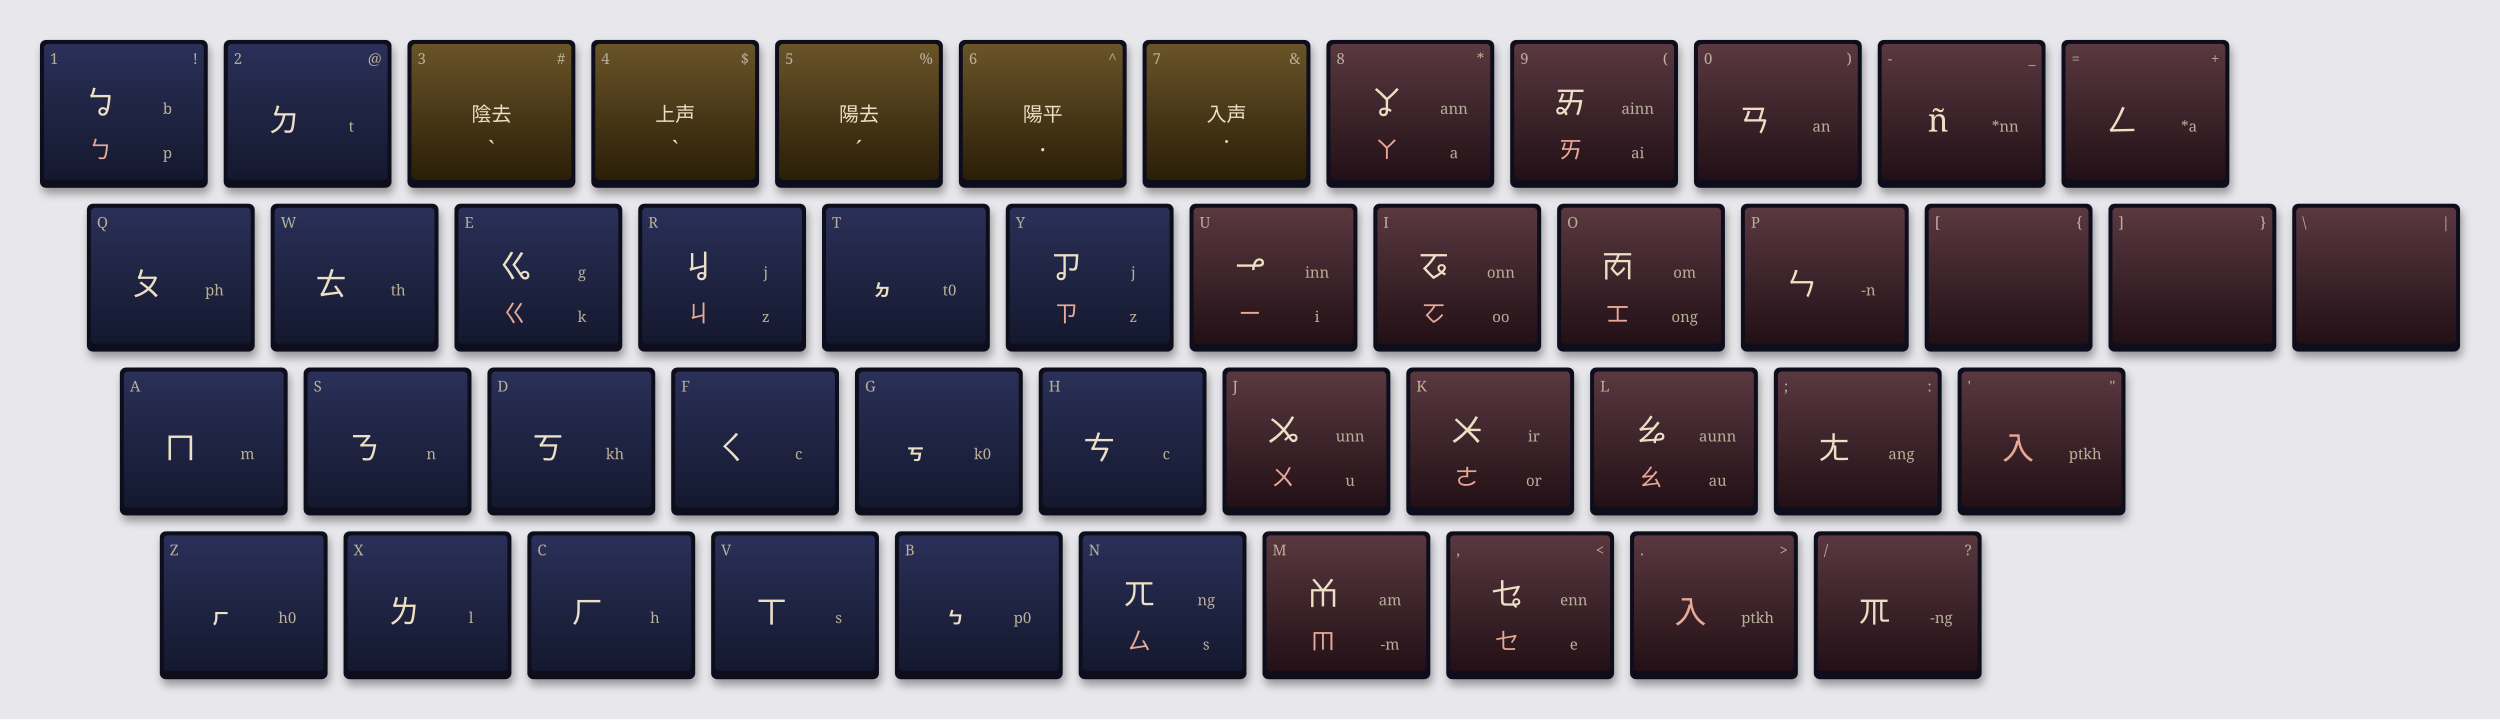
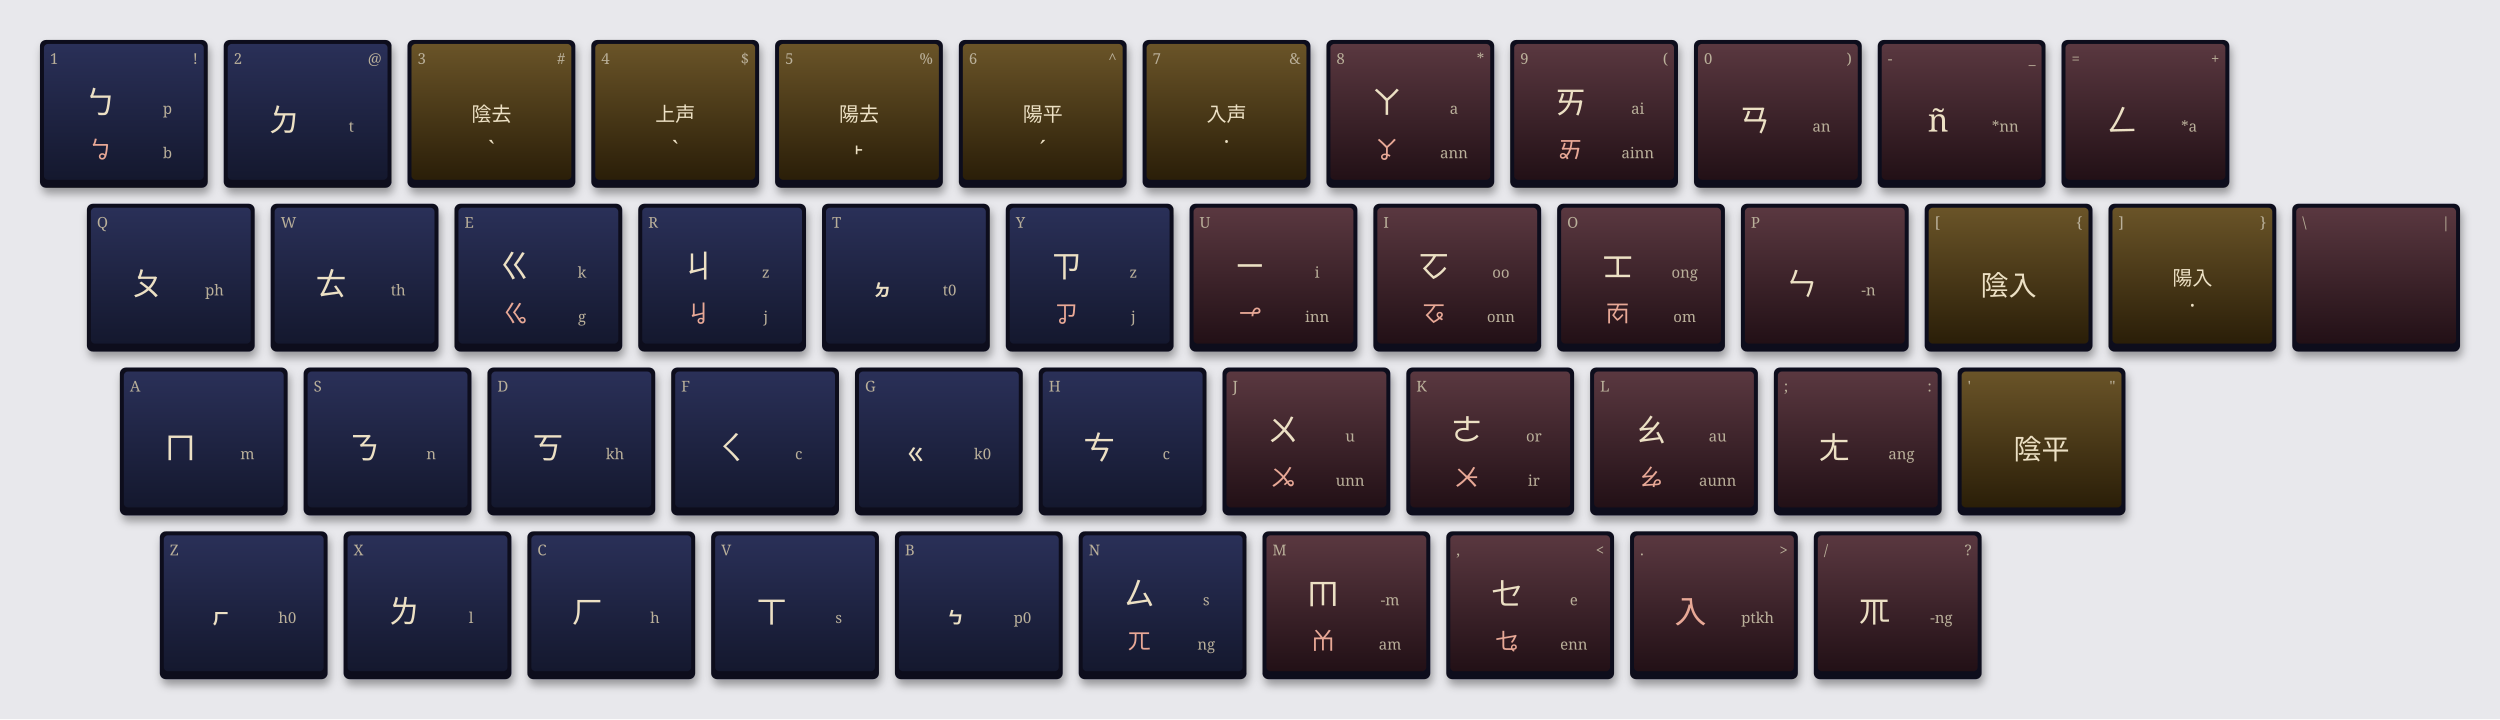
<svg xmlns="http://www.w3.org/2000/svg" width="2503" height="720" viewBox="0 0 2503 720">
  <defs>
    <filter id="keyShadow" x="-20%" y="-20%" width="140%" height="160%">
      <feDropShadow dx="2" dy="6" stdDeviation="4" flood-color="#000" flood-opacity="0.35" />
    </filter>
    <linearGradient id="g-blue" x1="0" y1="0" x2="0" y2="1">
      <stop offset="0%" stop-color="#2a3058" />
      <stop offset="100%" stop-color="#14182e" />
    </linearGradient>
    <linearGradient id="g-yellow" x1="0" y1="0" x2="0" y2="1">
      <stop offset="0%" stop-color="#6a5428" />
      <stop offset="100%" stop-color="#2a1e08" />
    </linearGradient>
    <linearGradient id="g-peach" x1="0" y1="0" x2="0" y2="1">
      <stop offset="0%" stop-color="#5a3840" />
      <stop offset="100%" stop-color="#221016" />
    </linearGradient>
  </defs>
  <style>text{font-family:"LXGW WenKai TC","霞鶩文楷 TC",serif}</style>
  <rect width="2503" height="720" fill="#e8e8ec" />
  <rect x="40" y="40" width="168" height="148" rx="6" fill="#0c0e1e" filter="url(#keyShadow)" />
  <rect x="44" y="44" width="160" height="136" rx="4" fill="url(#g-blue)" />
  <text x="50" y="64" font-size="15" fill="#bab09a">1</text>
  <text x="198" y="64" font-size="15" fill="#bab09a" text-anchor="end">!</text>
-   <text x="100.48" y="114.0" font-size="32" text-anchor="middle" fill="#ece0c4">ㆠ</text>
-   <text x="167.68" y="114.0" font-size="15" text-anchor="middle" fill="#bab09a">b</text>
-   <text x="100.48" y="158.4" font-size="24" text-anchor="middle" fill="#e8a896">ㄅ</text>
-   <text x="167.68" y="158.4" font-size="15" text-anchor="middle" fill="#bab09a">p</text>
+   <text x="100.48" y="114.0" font-size="32" text-anchor="middle" fill="#ece0c4">ㄅ</text>
+   <text x="167.68" y="114.0" font-size="15" text-anchor="middle" fill="#bab09a">p</text>
+   <text x="100.48" y="158.4" font-size="24" text-anchor="middle" fill="#e8a896">ㆠ</text>
+   <text x="167.68" y="158.4" font-size="15" text-anchor="middle" fill="#bab09a">b</text>
  <rect x="224" y="40" width="168" height="148" rx="6" fill="#0c0e1e" filter="url(#keyShadow)" />
  <rect x="228" y="44" width="160" height="136" rx="4" fill="url(#g-blue)" />
  <text x="234" y="64" font-size="15" fill="#bab09a">2</text>
  <text x="382" y="64" font-size="15" fill="#bab09a" text-anchor="end">@</text>
  <text x="284.48" y="131.76" font-size="32" text-anchor="middle" fill="#ece0c4">ㄉ</text>
  <text x="351.68" y="131.76" font-size="15" text-anchor="middle" fill="#bab09a">t</text>
  <rect x="408" y="40" width="168" height="148" rx="6" fill="#0c0e1e" filter="url(#keyShadow)" />
  <rect x="412" y="44" width="160" height="136" rx="4" fill="url(#g-yellow)" />
  <text x="418" y="64" font-size="15" fill="#bab09a">3</text>
  <text x="566" y="64" font-size="15" fill="#bab09a" text-anchor="end">#</text>
  <text x="492.0" y="121.4" font-size="20" text-anchor="middle" fill="#ece0c4">陰去</text>
  <text x="492.0" y="158.4" font-size="24" text-anchor="middle" fill="#ece0c4">`</text>
  <rect x="592" y="40" width="168" height="148" rx="6" fill="#0c0e1e" filter="url(#keyShadow)" />
  <rect x="596" y="44" width="160" height="136" rx="4" fill="url(#g-yellow)" />
  <text x="602" y="64" font-size="15" fill="#bab09a">4</text>
  <text x="750" y="64" font-size="15" fill="#bab09a" text-anchor="end">$</text>
  <text x="676.0" y="121.4" font-size="20" text-anchor="middle" fill="#ece0c4">上声</text>
  <text x="676.0" y="158.4" font-size="24" text-anchor="middle" fill="#ece0c4">ˋ</text>
  <rect x="776" y="40" width="168" height="148" rx="6" fill="#0c0e1e" filter="url(#keyShadow)" />
  <rect x="780" y="44" width="160" height="136" rx="4" fill="url(#g-yellow)" />
  <text x="786" y="64" font-size="15" fill="#bab09a">5</text>
  <text x="934" y="64" font-size="15" fill="#bab09a" text-anchor="end">%</text>
  <text x="860.0" y="121.4" font-size="20" text-anchor="middle" fill="#ece0c4">陽去</text>
-   <text x="860.0" y="158.4" font-size="24" text-anchor="middle" fill="#ece0c4">´</text>
+   <text x="860.0" y="158.4" font-size="24" text-anchor="middle" fill="#ece0c4">˫</text>
  <rect x="960" y="40" width="168" height="148" rx="6" fill="#0c0e1e" filter="url(#keyShadow)" />
  <rect x="964" y="44" width="160" height="136" rx="4" fill="url(#g-yellow)" />
  <text x="970" y="64" font-size="15" fill="#bab09a">6</text>
  <text x="1118" y="64" font-size="15" fill="#bab09a" text-anchor="end">^</text>
  <text x="1044.0" y="121.4" font-size="20" text-anchor="middle" fill="#ece0c4">陽平</text>
-   <text x="1044.0" y="158.4" font-size="24" text-anchor="middle" fill="#ece0c4">·</text>
+   <text x="1044.0" y="158.4" font-size="24" text-anchor="middle" fill="#ece0c4">ˊ</text>
  <rect x="1144" y="40" width="168" height="148" rx="6" fill="#0c0e1e" filter="url(#keyShadow)" />
  <rect x="1148" y="44" width="160" height="136" rx="4" fill="url(#g-yellow)" />
  <text x="1154" y="64" font-size="15" fill="#bab09a">7</text>
  <text x="1302" y="64" font-size="15" fill="#bab09a" text-anchor="end">&amp;</text>
  <text x="1228.0" y="121.4" font-size="20" text-anchor="middle" fill="#ece0c4">入声</text>
  <text x="1228.0" y="158.4" font-size="24" text-anchor="middle" fill="#ece0c4">˙</text>
  <rect x="1328" y="40" width="168" height="148" rx="6" fill="#0c0e1e" filter="url(#keyShadow)" />
  <rect x="1332" y="44" width="160" height="136" rx="4" fill="url(#g-peach)" />
  <text x="1338" y="64" font-size="15" fill="#bab09a">8</text>
  <text x="1486" y="64" font-size="15" fill="#bab09a" text-anchor="end">*</text>
-   <text x="1388.48" y="114.0" font-size="32" text-anchor="middle" fill="#ece0c4">ㆩ</text>
-   <text x="1455.68" y="114.0" font-size="15" text-anchor="middle" fill="#bab09a">ann</text>
-   <text x="1388.48" y="158.4" font-size="24" text-anchor="middle" fill="#e8a896">ㄚ</text>
-   <text x="1455.68" y="158.4" font-size="15" text-anchor="middle" fill="#bab09a">a</text>
+   <text x="1388.48" y="114.0" font-size="32" text-anchor="middle" fill="#ece0c4">ㄚ</text>
+   <text x="1455.68" y="114.0" font-size="15" text-anchor="middle" fill="#bab09a">a</text>
+   <text x="1388.48" y="158.4" font-size="24" text-anchor="middle" fill="#e8a896">ㆩ</text>
+   <text x="1455.68" y="158.4" font-size="15" text-anchor="middle" fill="#bab09a">ann</text>
  <rect x="1512" y="40" width="168" height="148" rx="6" fill="#0c0e1e" filter="url(#keyShadow)" />
  <rect x="1516" y="44" width="160" height="136" rx="4" fill="url(#g-peach)" />
  <text x="1522" y="64" font-size="15" fill="#bab09a">9</text>
  <text x="1670" y="64" font-size="15" fill="#bab09a" text-anchor="end">(</text>
-   <text x="1572.48" y="114.0" font-size="32" text-anchor="middle" fill="#ece0c4">ㆮ</text>
-   <text x="1639.68" y="114.0" font-size="15" text-anchor="middle" fill="#bab09a">ainn</text>
-   <text x="1572.48" y="158.4" font-size="24" text-anchor="middle" fill="#e8a896">ㄞ</text>
-   <text x="1639.68" y="158.4" font-size="15" text-anchor="middle" fill="#bab09a">ai</text>
+   <text x="1572.48" y="114.0" font-size="32" text-anchor="middle" fill="#ece0c4">ㄞ</text>
+   <text x="1639.68" y="114.0" font-size="15" text-anchor="middle" fill="#bab09a">ai</text>
+   <text x="1572.48" y="158.4" font-size="24" text-anchor="middle" fill="#e8a896">ㆮ</text>
+   <text x="1639.68" y="158.4" font-size="15" text-anchor="middle" fill="#bab09a">ainn</text>
  <rect x="1696" y="40" width="168" height="148" rx="6" fill="#0c0e1e" filter="url(#keyShadow)" />
  <rect x="1700" y="44" width="160" height="136" rx="4" fill="url(#g-peach)" />
  <text x="1706" y="64" font-size="15" fill="#bab09a">0</text>
  <text x="1854" y="64" font-size="15" fill="#bab09a" text-anchor="end">)</text>
  <text x="1756.48" y="131.76" font-size="32" text-anchor="middle" fill="#ece0c4">ㄢ</text>
  <text x="1823.68" y="131.76" font-size="15" text-anchor="middle" fill="#bab09a">an</text>
  <rect x="1880" y="40" width="168" height="148" rx="6" fill="#0c0e1e" filter="url(#keyShadow)" />
  <rect x="1884" y="44" width="160" height="136" rx="4" fill="url(#g-peach)" />
  <text x="1890" y="64" font-size="15" fill="#bab09a">-</text>
  <text x="2038" y="64" font-size="15" fill="#bab09a" text-anchor="end">_</text>
  <text x="1940.48" y="131.76" font-size="32" text-anchor="middle" fill="#ece0c4">ñ</text>
  <text x="2007.68" y="131.76" font-size="15" text-anchor="middle" fill="#bab09a">*nn</text>
  <rect x="2064" y="40" width="168" height="148" rx="6" fill="#0c0e1e" filter="url(#keyShadow)" />
  <rect x="2068" y="44" width="160" height="136" rx="4" fill="url(#g-peach)" />
  <text x="2074" y="64" font-size="15" fill="#bab09a">=</text>
  <text x="2222" y="64" font-size="15" fill="#bab09a" text-anchor="end">+</text>
  <text x="2124.48" y="131.76" font-size="32" text-anchor="middle" fill="#ece0c4">ㄥ</text>
  <text x="2191.68" y="131.76" font-size="15" text-anchor="middle" fill="#bab09a">*a</text>
  <rect x="87" y="204" width="168" height="148" rx="6" fill="#0c0e1e" filter="url(#keyShadow)" />
  <rect x="91" y="208" width="160" height="136" rx="4" fill="url(#g-blue)" />
  <text x="97" y="228" font-size="15" fill="#bab09a">Q</text>
  <text x="147.48" y="295.76" font-size="32" text-anchor="middle" fill="#ece0c4">ㄆ</text>
  <text x="214.68" y="295.76" font-size="15" text-anchor="middle" fill="#bab09a">ph</text>
  <rect x="271" y="204" width="168" height="148" rx="6" fill="#0c0e1e" filter="url(#keyShadow)" />
  <rect x="275" y="208" width="160" height="136" rx="4" fill="url(#g-blue)" />
  <text x="281" y="228" font-size="15" fill="#bab09a">W</text>
  <text x="331.48" y="295.76" font-size="32" text-anchor="middle" fill="#ece0c4">ㄊ</text>
  <text x="398.68" y="295.76" font-size="15" text-anchor="middle" fill="#bab09a">th</text>
  <rect x="455" y="204" width="168" height="148" rx="6" fill="#0c0e1e" filter="url(#keyShadow)" />
  <rect x="459" y="208" width="160" height="136" rx="4" fill="url(#g-blue)" />
  <text x="465" y="228" font-size="15" fill="#bab09a">E</text>
-   <text x="515.48" y="278.0" font-size="32" text-anchor="middle" fill="#ece0c4">ㆣ</text>
-   <text x="582.68" y="278.0" font-size="15" text-anchor="middle" fill="#bab09a">g</text>
-   <text x="515.48" y="322.4" font-size="24" text-anchor="middle" fill="#e8a896">ㄍ</text>
-   <text x="582.68" y="322.4" font-size="15" text-anchor="middle" fill="#bab09a">k</text>
+   <text x="515.48" y="278.0" font-size="32" text-anchor="middle" fill="#ece0c4">ㄍ</text>
+   <text x="582.68" y="278.0" font-size="15" text-anchor="middle" fill="#bab09a">k</text>
+   <text x="515.48" y="322.4" font-size="24" text-anchor="middle" fill="#e8a896">ㆣ</text>
+   <text x="582.68" y="322.4" font-size="15" text-anchor="middle" fill="#bab09a">g</text>
  <rect x="639" y="204" width="168" height="148" rx="6" fill="#0c0e1e" filter="url(#keyShadow)" />
  <rect x="643" y="208" width="160" height="136" rx="4" fill="url(#g-blue)" />
  <text x="649" y="228" font-size="15" fill="#bab09a">R</text>
-   <text x="699.48" y="278.0" font-size="32" text-anchor="middle" fill="#ece0c4">ㆢ</text>
-   <text x="766.68" y="278.0" font-size="15" text-anchor="middle" fill="#bab09a">j</text>
-   <text x="699.48" y="322.4" font-size="24" text-anchor="middle" fill="#e8a896">ㄐ</text>
-   <text x="766.68" y="322.4" font-size="15" text-anchor="middle" fill="#bab09a">z</text>
+   <text x="699.48" y="278.0" font-size="32" text-anchor="middle" fill="#ece0c4">ㄐ</text>
+   <text x="766.68" y="278.0" font-size="15" text-anchor="middle" fill="#bab09a">z</text>
+   <text x="699.48" y="322.4" font-size="24" text-anchor="middle" fill="#e8a896">ㆢ</text>
+   <text x="766.68" y="322.4" font-size="15" text-anchor="middle" fill="#bab09a">j</text>
  <rect x="823" y="204" width="168" height="148" rx="6" fill="#0c0e1e" filter="url(#keyShadow)" />
  <rect x="827" y="208" width="160" height="136" rx="4" fill="url(#g-blue)" />
  <text x="833" y="228" font-size="15" fill="#bab09a">T</text>
  <text x="883.48" y="295.76" font-size="32" text-anchor="middle" fill="#ece0c4">ㆵ</text>
  <text x="950.68" y="295.76" font-size="15" text-anchor="middle" fill="#bab09a">t0</text>
  <rect x="1007" y="204" width="168" height="148" rx="6" fill="#0c0e1e" filter="url(#keyShadow)" />
  <rect x="1011" y="208" width="160" height="136" rx="4" fill="url(#g-blue)" />
  <text x="1017" y="228" font-size="15" fill="#bab09a">Y</text>
-   <text x="1067.48" y="278.0" font-size="32" text-anchor="middle" fill="#ece0c4">ㆡ</text>
-   <text x="1134.68" y="278.0" font-size="15" text-anchor="middle" fill="#bab09a">j</text>
-   <text x="1067.48" y="322.4" font-size="24" text-anchor="middle" fill="#e8a896">ㄗ</text>
-   <text x="1134.68" y="322.4" font-size="15" text-anchor="middle" fill="#bab09a">z</text>
+   <text x="1067.48" y="278.0" font-size="32" text-anchor="middle" fill="#ece0c4">ㄗ</text>
+   <text x="1134.68" y="278.0" font-size="15" text-anchor="middle" fill="#bab09a">z</text>
+   <text x="1067.48" y="322.4" font-size="24" text-anchor="middle" fill="#e8a896">ㆡ</text>
+   <text x="1134.68" y="322.4" font-size="15" text-anchor="middle" fill="#bab09a">j</text>
  <rect x="1191" y="204" width="168" height="148" rx="6" fill="#0c0e1e" filter="url(#keyShadow)" />
  <rect x="1195" y="208" width="160" height="136" rx="4" fill="url(#g-peach)" />
  <text x="1201" y="228" font-size="15" fill="#bab09a">U</text>
-   <text x="1251.48" y="278.0" font-size="32" text-anchor="middle" fill="#ece0c4">ㆪ</text>
-   <text x="1318.68" y="278.0" font-size="15" text-anchor="middle" fill="#bab09a">inn</text>
-   <text x="1251.48" y="322.4" font-size="24" text-anchor="middle" fill="#e8a896">ㄧ</text>
-   <text x="1318.68" y="322.4" font-size="15" text-anchor="middle" fill="#bab09a">i</text>
+   <text x="1251.48" y="278.0" font-size="32" text-anchor="middle" fill="#ece0c4">ㄧ</text>
+   <text x="1318.68" y="278.0" font-size="15" text-anchor="middle" fill="#bab09a">i</text>
+   <text x="1251.48" y="322.4" font-size="24" text-anchor="middle" fill="#e8a896">ㆪ</text>
+   <text x="1318.68" y="322.4" font-size="15" text-anchor="middle" fill="#bab09a">inn</text>
  <rect x="1375" y="204" width="168" height="148" rx="6" fill="#0c0e1e" filter="url(#keyShadow)" />
  <rect x="1379" y="208" width="160" height="136" rx="4" fill="url(#g-peach)" />
  <text x="1385" y="228" font-size="15" fill="#bab09a">I</text>
-   <text x="1435.48" y="278.0" font-size="32" text-anchor="middle" fill="#ece0c4">ㆧ</text>
-   <text x="1502.68" y="278.0" font-size="15" text-anchor="middle" fill="#bab09a">onn</text>
-   <text x="1435.48" y="322.4" font-size="24" text-anchor="middle" fill="#e8a896">ㆦ</text>
-   <text x="1502.68" y="322.4" font-size="15" text-anchor="middle" fill="#bab09a">oo</text>
+   <text x="1435.48" y="278.0" font-size="32" text-anchor="middle" fill="#ece0c4">ㆦ</text>
+   <text x="1502.68" y="278.0" font-size="15" text-anchor="middle" fill="#bab09a">oo</text>
+   <text x="1435.48" y="322.4" font-size="24" text-anchor="middle" fill="#e8a896">ㆧ</text>
+   <text x="1502.68" y="322.4" font-size="15" text-anchor="middle" fill="#bab09a">onn</text>
  <rect x="1559" y="204" width="168" height="148" rx="6" fill="#0c0e1e" filter="url(#keyShadow)" />
  <rect x="1563" y="208" width="160" height="136" rx="4" fill="url(#g-peach)" />
  <text x="1569" y="228" font-size="15" fill="#bab09a">O</text>
-   <text x="1619.48" y="278.0" font-size="32" text-anchor="middle" fill="#ece0c4">ㆱ</text>
-   <text x="1686.68" y="278.0" font-size="15" text-anchor="middle" fill="#bab09a">om</text>
-   <text x="1619.48" y="322.4" font-size="24" text-anchor="middle" fill="#e8a896">ㆲ</text>
-   <text x="1686.68" y="322.4" font-size="15" text-anchor="middle" fill="#bab09a">ong</text>
+   <text x="1619.48" y="278.0" font-size="32" text-anchor="middle" fill="#ece0c4">ㆲ</text>
+   <text x="1686.68" y="278.0" font-size="15" text-anchor="middle" fill="#bab09a">ong</text>
+   <text x="1619.48" y="322.4" font-size="24" text-anchor="middle" fill="#e8a896">ㆱ</text>
+   <text x="1686.68" y="322.4" font-size="15" text-anchor="middle" fill="#bab09a">om</text>
  <rect x="1743" y="204" width="168" height="148" rx="6" fill="#0c0e1e" filter="url(#keyShadow)" />
  <rect x="1747" y="208" width="160" height="136" rx="4" fill="url(#g-peach)" />
  <text x="1753" y="228" font-size="15" fill="#bab09a">P</text>
  <text x="1803.48" y="295.76" font-size="32" text-anchor="middle" fill="#ece0c4">ㄣ</text>
  <text x="1870.68" y="295.76" font-size="15" text-anchor="middle" fill="#bab09a">-n</text>
  <rect x="1927" y="204" width="168" height="148" rx="6" fill="#0c0e1e" filter="url(#keyShadow)" />
-   <rect x="1931" y="208" width="160" height="136" rx="4" fill="url(#g-peach)" />
+   <rect x="1931" y="208" width="160" height="136" rx="4" fill="url(#g-yellow)" />
  <text x="1937" y="228" font-size="15" fill="#bab09a">[</text>
  <text x="2085" y="228" font-size="15" fill="#bab09a" text-anchor="end">{</text>
+   <text x="2011.0" y="295.76" font-size="28" text-anchor="middle" fill="#ece0c4">陰入</text>
  <rect x="2111" y="204" width="168" height="148" rx="6" fill="#0c0e1e" filter="url(#keyShadow)" />
-   <rect x="2115" y="208" width="160" height="136" rx="4" fill="url(#g-peach)" />
+   <rect x="2115" y="208" width="160" height="136" rx="4" fill="url(#g-yellow)" />
  <text x="2121" y="228" font-size="15" fill="#bab09a">]</text>
  <text x="2269" y="228" font-size="15" fill="#bab09a" text-anchor="end">}</text>
+   <text x="2195.0" y="285.4" font-size="20" text-anchor="middle" fill="#ece0c4">陽入</text>
+   <text x="2195.0" y="322.4" font-size="24" text-anchor="middle" fill="#ece0c4">˙</text>
  <rect x="2295" y="204" width="168" height="148" rx="6" fill="#0c0e1e" filter="url(#keyShadow)" />
  <rect x="2299" y="208" width="160" height="136" rx="4" fill="url(#g-peach)" />
  <text x="2305" y="228" font-size="15" fill="#bab09a">\</text>
  <text x="2453" y="228" font-size="15" fill="#bab09a" text-anchor="end">|</text>
  <rect x="120" y="368" width="168" height="148" rx="6" fill="#0c0e1e" filter="url(#keyShadow)" />
  <rect x="124" y="372" width="160" height="136" rx="4" fill="url(#g-blue)" />
  <text x="130" y="392" font-size="15" fill="#bab09a">A</text>
  <text x="180.48" y="459.76" font-size="32" text-anchor="middle" fill="#ece0c4">ㄇ</text>
  <text x="247.68" y="459.76" font-size="15" text-anchor="middle" fill="#bab09a">m</text>
  <rect x="304" y="368" width="168" height="148" rx="6" fill="#0c0e1e" filter="url(#keyShadow)" />
  <rect x="308" y="372" width="160" height="136" rx="4" fill="url(#g-blue)" />
  <text x="314" y="392" font-size="15" fill="#bab09a">S</text>
  <text x="364.48" y="459.76" font-size="32" text-anchor="middle" fill="#ece0c4">ㄋ</text>
  <text x="431.68" y="459.76" font-size="15" text-anchor="middle" fill="#bab09a">n</text>
  <rect x="488" y="368" width="168" height="148" rx="6" fill="#0c0e1e" filter="url(#keyShadow)" />
  <rect x="492" y="372" width="160" height="136" rx="4" fill="url(#g-blue)" />
  <text x="498" y="392" font-size="15" fill="#bab09a">D</text>
  <text x="548.48" y="459.76" font-size="32" text-anchor="middle" fill="#ece0c4">ㄎ</text>
  <text x="615.68" y="459.76" font-size="15" text-anchor="middle" fill="#bab09a">kh</text>
  <rect x="672" y="368" width="168" height="148" rx="6" fill="#0c0e1e" filter="url(#keyShadow)" />
  <rect x="676" y="372" width="160" height="136" rx="4" fill="url(#g-blue)" />
  <text x="682" y="392" font-size="15" fill="#bab09a">F</text>
  <text x="732.48" y="459.76" font-size="32" text-anchor="middle" fill="#ece0c4">ㄑ</text>
  <text x="799.68" y="459.76" font-size="15" text-anchor="middle" fill="#bab09a">c</text>
  <rect x="856" y="368" width="168" height="148" rx="6" fill="#0c0e1e" filter="url(#keyShadow)" />
  <rect x="860" y="372" width="160" height="136" rx="4" fill="url(#g-blue)" />
  <text x="866" y="392" font-size="15" fill="#bab09a">G</text>
-   <text x="916.48" y="459.76" font-size="32" text-anchor="middle" fill="#ece0c4">ㆶ</text>
+   <text x="916.48" y="459.76" font-size="32" text-anchor="middle" fill="#ece0c4">ㆻ</text>
  <text x="983.68" y="459.76" font-size="15" text-anchor="middle" fill="#bab09a">k0</text>
  <rect x="1040" y="368" width="168" height="148" rx="6" fill="#0c0e1e" filter="url(#keyShadow)" />
  <rect x="1044" y="372" width="160" height="136" rx="4" fill="url(#g-blue)" />
  <text x="1050" y="392" font-size="15" fill="#bab09a">H</text>
  <text x="1100.48" y="459.76" font-size="32" text-anchor="middle" fill="#ece0c4">ㄘ</text>
  <text x="1167.68" y="459.76" font-size="15" text-anchor="middle" fill="#bab09a">c</text>
  <rect x="1224" y="368" width="168" height="148" rx="6" fill="#0c0e1e" filter="url(#keyShadow)" />
  <rect x="1228" y="372" width="160" height="136" rx="4" fill="url(#g-peach)" />
  <text x="1234" y="392" font-size="15" fill="#bab09a">J</text>
-   <text x="1284.48" y="442.0" font-size="32" text-anchor="middle" fill="#ece0c4">ㆫ</text>
-   <text x="1351.68" y="442.0" font-size="15" text-anchor="middle" fill="#bab09a">unn</text>
-   <text x="1284.48" y="486.4" font-size="24" text-anchor="middle" fill="#e8a896">ㄨ</text>
-   <text x="1351.68" y="486.4" font-size="15" text-anchor="middle" fill="#bab09a">u</text>
+   <text x="1284.48" y="442.0" font-size="32" text-anchor="middle" fill="#ece0c4">ㄨ</text>
+   <text x="1351.68" y="442.0" font-size="15" text-anchor="middle" fill="#bab09a">u</text>
+   <text x="1284.48" y="486.4" font-size="24" text-anchor="middle" fill="#e8a896">ㆫ</text>
+   <text x="1351.68" y="486.4" font-size="15" text-anchor="middle" fill="#bab09a">unn</text>
  <rect x="1408" y="368" width="168" height="148" rx="6" fill="#0c0e1e" filter="url(#keyShadow)" />
  <rect x="1412" y="372" width="160" height="136" rx="4" fill="url(#g-peach)" />
  <text x="1418" y="392" font-size="15" fill="#bab09a">K</text>
-   <text x="1468.48" y="442.0" font-size="32" text-anchor="middle" fill="#ece0c4">ㆨ</text>
-   <text x="1535.68" y="442.0" font-size="15" text-anchor="middle" fill="#bab09a">ir</text>
-   <text x="1468.48" y="486.4" font-size="24" text-anchor="middle" fill="#e8a896">ㄜ</text>
-   <text x="1535.68" y="486.4" font-size="15" text-anchor="middle" fill="#bab09a">or</text>
+   <text x="1468.48" y="442.0" font-size="32" text-anchor="middle" fill="#ece0c4">ㄜ</text>
+   <text x="1535.68" y="442.0" font-size="15" text-anchor="middle" fill="#bab09a">or</text>
+   <text x="1468.48" y="486.4" font-size="24" text-anchor="middle" fill="#e8a896">ㆨ</text>
+   <text x="1535.68" y="486.4" font-size="15" text-anchor="middle" fill="#bab09a">ir</text>
  <rect x="1592" y="368" width="168" height="148" rx="6" fill="#0c0e1e" filter="url(#keyShadow)" />
  <rect x="1596" y="372" width="160" height="136" rx="4" fill="url(#g-peach)" />
  <text x="1602" y="392" font-size="15" fill="#bab09a">L</text>
-   <text x="1652.48" y="442.0" font-size="32" text-anchor="middle" fill="#ece0c4">ㆯ</text>
-   <text x="1719.68" y="442.0" font-size="15" text-anchor="middle" fill="#bab09a">aunn</text>
-   <text x="1652.48" y="486.4" font-size="24" text-anchor="middle" fill="#e8a896">ㄠ</text>
-   <text x="1719.68" y="486.4" font-size="15" text-anchor="middle" fill="#bab09a">au</text>
+   <text x="1652.48" y="442.0" font-size="32" text-anchor="middle" fill="#ece0c4">ㄠ</text>
+   <text x="1719.68" y="442.0" font-size="15" text-anchor="middle" fill="#bab09a">au</text>
+   <text x="1652.48" y="486.4" font-size="24" text-anchor="middle" fill="#e8a896">ㆯ</text>
+   <text x="1719.68" y="486.4" font-size="15" text-anchor="middle" fill="#bab09a">aunn</text>
  <rect x="1776" y="368" width="168" height="148" rx="6" fill="#0c0e1e" filter="url(#keyShadow)" />
  <rect x="1780" y="372" width="160" height="136" rx="4" fill="url(#g-peach)" />
  <text x="1786" y="392" font-size="15" fill="#bab09a">;</text>
  <text x="1934" y="392" font-size="15" fill="#bab09a" text-anchor="end">:</text>
  <text x="1836.48" y="459.76" font-size="32" text-anchor="middle" fill="#ece0c4">ㄤ</text>
  <text x="1903.68" y="459.76" font-size="15" text-anchor="middle" fill="#bab09a">ang</text>
  <rect x="1960" y="368" width="168" height="148" rx="6" fill="#0c0e1e" filter="url(#keyShadow)" />
-   <rect x="1964" y="372" width="160" height="136" rx="4" fill="url(#g-peach)" />
+   <rect x="1964" y="372" width="160" height="136" rx="4" fill="url(#g-yellow)" />
  <text x="1970" y="392" font-size="15" fill="#bab09a">'</text>
  <text x="2118" y="392" font-size="15" fill="#bab09a" text-anchor="end">"</text>
-   <text x="2020.48" y="459.76" font-size="32" text-anchor="middle" fill="#e8a896">入</text>
-   <text x="2087.68" y="459.76" font-size="15" text-anchor="middle" fill="#bab09a">ptkh</text>
+   <text x="2044.0" y="459.76" font-size="28" text-anchor="middle" fill="#ece0c4">陰平</text>
  <rect x="160" y="532" width="168" height="148" rx="6" fill="#0c0e1e" filter="url(#keyShadow)" />
  <rect x="164" y="536" width="160" height="136" rx="4" fill="url(#g-blue)" />
  <text x="170" y="556" font-size="15" fill="#bab09a">Z</text>
  <text x="220.48" y="623.76" font-size="32" text-anchor="middle" fill="#ece0c4">ㆷ</text>
  <text x="287.68" y="623.76" font-size="15" text-anchor="middle" fill="#bab09a">h0</text>
  <rect x="344" y="532" width="168" height="148" rx="6" fill="#0c0e1e" filter="url(#keyShadow)" />
  <rect x="348" y="536" width="160" height="136" rx="4" fill="url(#g-blue)" />
  <text x="354" y="556" font-size="15" fill="#bab09a">X</text>
  <text x="404.48" y="623.76" font-size="32" text-anchor="middle" fill="#ece0c4">ㄌ</text>
  <text x="471.68" y="623.76" font-size="15" text-anchor="middle" fill="#bab09a">l</text>
  <rect x="528" y="532" width="168" height="148" rx="6" fill="#0c0e1e" filter="url(#keyShadow)" />
  <rect x="532" y="536" width="160" height="136" rx="4" fill="url(#g-blue)" />
  <text x="538" y="556" font-size="15" fill="#bab09a">C</text>
  <text x="588.48" y="623.76" font-size="32" text-anchor="middle" fill="#ece0c4">ㄏ</text>
  <text x="655.68" y="623.76" font-size="15" text-anchor="middle" fill="#bab09a">h</text>
  <rect x="712" y="532" width="168" height="148" rx="6" fill="#0c0e1e" filter="url(#keyShadow)" />
  <rect x="716" y="536" width="160" height="136" rx="4" fill="url(#g-blue)" />
  <text x="722" y="556" font-size="15" fill="#bab09a">V</text>
  <text x="772.48" y="623.76" font-size="32" text-anchor="middle" fill="#ece0c4">ㄒ</text>
  <text x="839.68" y="623.76" font-size="15" text-anchor="middle" fill="#bab09a">s</text>
  <rect x="896" y="532" width="168" height="148" rx="6" fill="#0c0e1e" filter="url(#keyShadow)" />
  <rect x="900" y="536" width="160" height="136" rx="4" fill="url(#g-blue)" />
  <text x="906" y="556" font-size="15" fill="#bab09a">B</text>
  <text x="956.48" y="623.76" font-size="32" text-anchor="middle" fill="#ece0c4">ㆴ</text>
  <text x="1023.68" y="623.76" font-size="15" text-anchor="middle" fill="#bab09a">p0</text>
  <rect x="1080" y="532" width="168" height="148" rx="6" fill="#0c0e1e" filter="url(#keyShadow)" />
  <rect x="1084" y="536" width="160" height="136" rx="4" fill="url(#g-blue)" />
  <text x="1090" y="556" font-size="15" fill="#bab09a">N</text>
-   <text x="1140.48" y="606.0" font-size="32" text-anchor="middle" fill="#ece0c4">ㄫ</text>
-   <text x="1207.68" y="606.0" font-size="15" text-anchor="middle" fill="#bab09a">ng</text>
-   <text x="1140.48" y="650.4" font-size="24" text-anchor="middle" fill="#e8a896">ㄙ</text>
-   <text x="1207.68" y="650.4" font-size="15" text-anchor="middle" fill="#bab09a">s</text>
+   <text x="1140.48" y="606.0" font-size="32" text-anchor="middle" fill="#ece0c4">ㄙ</text>
+   <text x="1207.68" y="606.0" font-size="15" text-anchor="middle" fill="#bab09a">s</text>
+   <text x="1140.48" y="650.4" font-size="24" text-anchor="middle" fill="#e8a896">ㄫ</text>
+   <text x="1207.68" y="650.4" font-size="15" text-anchor="middle" fill="#bab09a">ng</text>
  <rect x="1264" y="532" width="168" height="148" rx="6" fill="#0c0e1e" filter="url(#keyShadow)" />
  <rect x="1268" y="536" width="160" height="136" rx="4" fill="url(#g-peach)" />
  <text x="1274" y="556" font-size="15" fill="#bab09a">M</text>
-   <text x="1324.48" y="606.0" font-size="32" text-anchor="middle" fill="#ece0c4">ㆰ</text>
-   <text x="1391.68" y="606.0" font-size="15" text-anchor="middle" fill="#bab09a">am</text>
-   <text x="1324.48" y="650.4" font-size="24" text-anchor="middle" fill="#e8a896">ㆬ</text>
-   <text x="1391.68" y="650.4" font-size="15" text-anchor="middle" fill="#bab09a">-m</text>
+   <text x="1324.48" y="606.0" font-size="32" text-anchor="middle" fill="#ece0c4">ㆬ</text>
+   <text x="1391.68" y="606.0" font-size="15" text-anchor="middle" fill="#bab09a">-m</text>
+   <text x="1324.48" y="650.4" font-size="24" text-anchor="middle" fill="#e8a896">ㆰ</text>
+   <text x="1391.68" y="650.4" font-size="15" text-anchor="middle" fill="#bab09a">am</text>
  <rect x="1448" y="532" width="168" height="148" rx="6" fill="#0c0e1e" filter="url(#keyShadow)" />
  <rect x="1452" y="536" width="160" height="136" rx="4" fill="url(#g-peach)" />
  <text x="1458" y="556" font-size="15" fill="#bab09a">,</text>
  <text x="1606" y="556" font-size="15" fill="#bab09a" text-anchor="end">&lt;</text>
-   <text x="1508.48" y="606.0" font-size="32" text-anchor="middle" fill="#ece0c4">ㆥ</text>
-   <text x="1575.68" y="606.0" font-size="15" text-anchor="middle" fill="#bab09a">enn</text>
-   <text x="1508.48" y="650.4" font-size="24" text-anchor="middle" fill="#e8a896">ㆤ</text>
-   <text x="1575.68" y="650.4" font-size="15" text-anchor="middle" fill="#bab09a">e</text>
+   <text x="1508.48" y="606.0" font-size="32" text-anchor="middle" fill="#ece0c4">ㆤ</text>
+   <text x="1575.68" y="606.0" font-size="15" text-anchor="middle" fill="#bab09a">e</text>
+   <text x="1508.48" y="650.4" font-size="24" text-anchor="middle" fill="#e8a896">ㆥ</text>
+   <text x="1575.68" y="650.4" font-size="15" text-anchor="middle" fill="#bab09a">enn</text>
  <rect x="1632" y="532" width="168" height="148" rx="6" fill="#0c0e1e" filter="url(#keyShadow)" />
  <rect x="1636" y="536" width="160" height="136" rx="4" fill="url(#g-peach)" />
  <text x="1642" y="556" font-size="15" fill="#bab09a">.</text>
  <text x="1790" y="556" font-size="15" fill="#bab09a" text-anchor="end">&gt;</text>
  <text x="1692.48" y="623.76" font-size="32" text-anchor="middle" fill="#e8a896">入</text>
  <text x="1759.68" y="623.76" font-size="15" text-anchor="middle" fill="#bab09a">ptkh</text>
  <rect x="1816" y="532" width="168" height="148" rx="6" fill="#0c0e1e" filter="url(#keyShadow)" />
  <rect x="1820" y="536" width="160" height="136" rx="4" fill="url(#g-peach)" />
  <text x="1826" y="556" font-size="15" fill="#bab09a">/</text>
  <text x="1974" y="556" font-size="15" fill="#bab09a" text-anchor="end">?</text>
  <text x="1876.48" y="623.76" font-size="32" text-anchor="middle" fill="#ece0c4">ㆭ</text>
  <text x="1943.68" y="623.76" font-size="15" text-anchor="middle" fill="#bab09a">-ng</text>
</svg>
